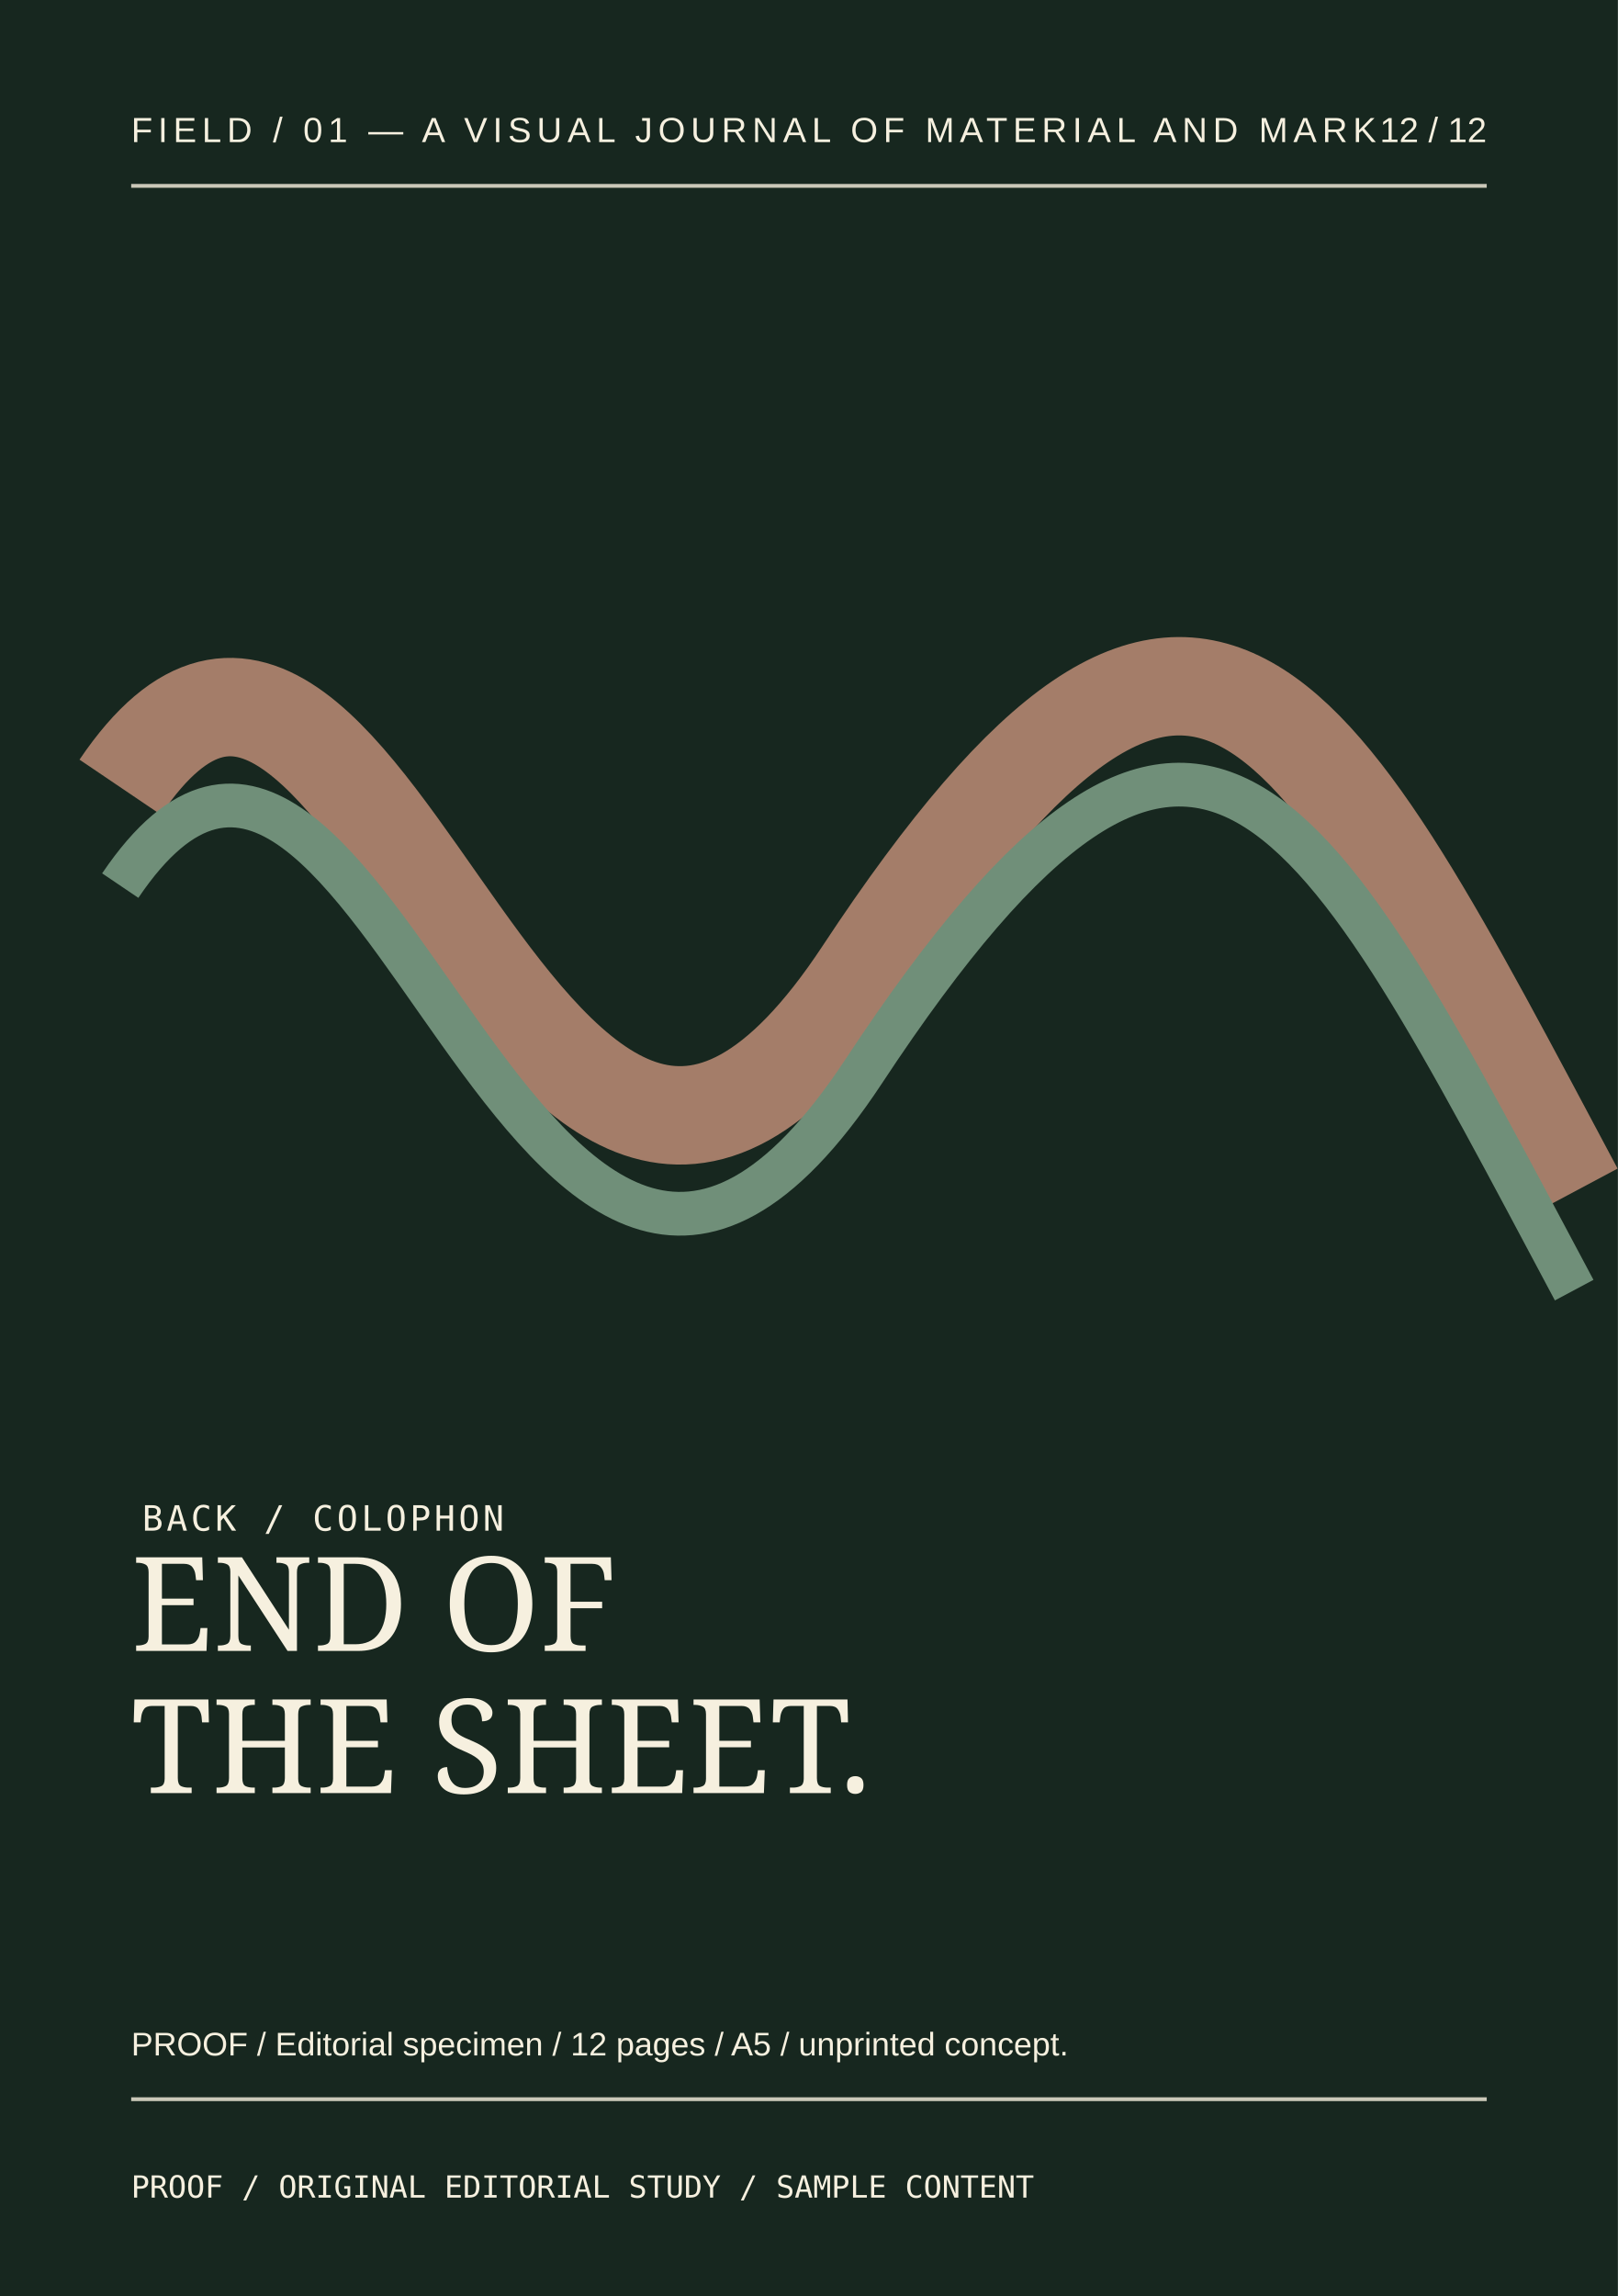
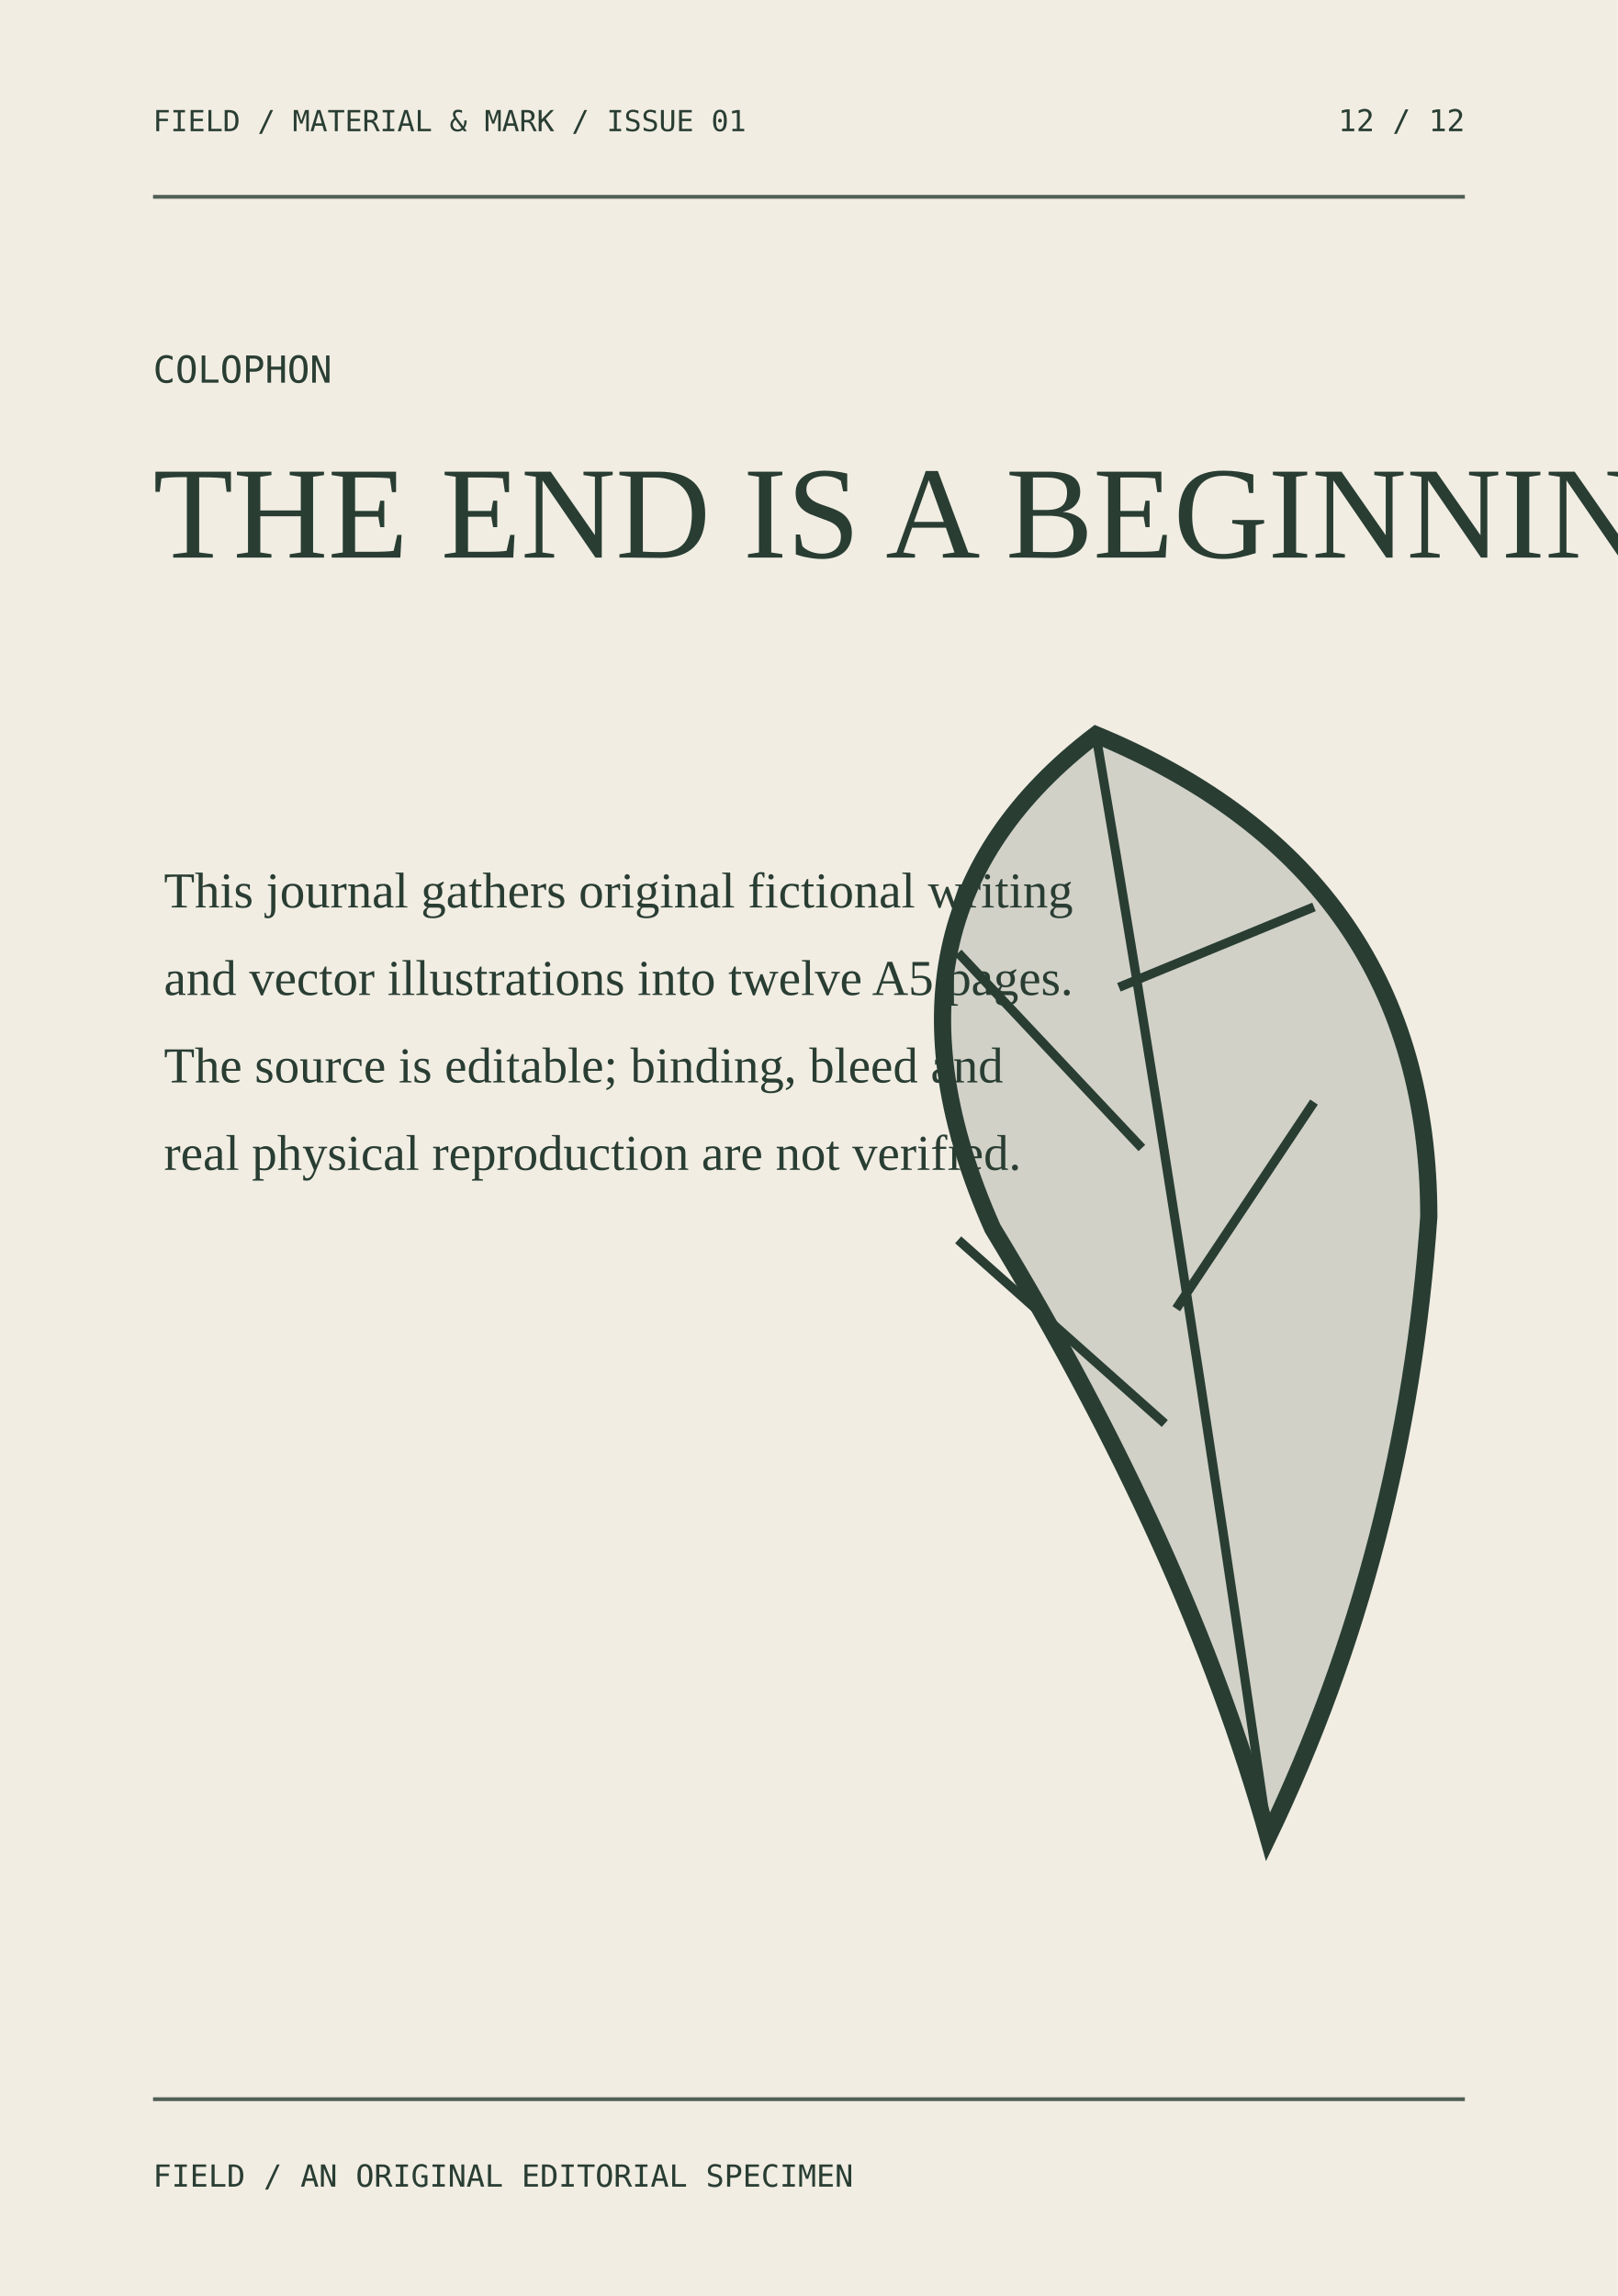
<svg xmlns="http://www.w3.org/2000/svg" width="148mm" height="210mm" viewBox="0 0 148 210" role="img">
-   <rect width="148" height="210" fill="#17271F" />
-   <g font-family="Arial,sans-serif" fill="#F6F0DF">
-     <text x="12" y="13" font-size="3.2" letter-spacing=".5">FIELD / 01 — A VISUAL JOURNAL OF MATERIAL AND MARK</text>
-     <text x="136" y="13" font-size="3.2" text-anchor="end">12 / 12</text>
+   <rect x="0" y="0" width="148" height="210" fill="#F1EDE2" />
+   <path d="M14 18H134M14 192H134" stroke="#293D33" stroke-width=".35" opacity=".8" />
+   <text x="14" y="12" fill="#293D33" font-family="Consolas,monospace" font-size="2.65">FIELD / MATERIAL &amp; MARK / ISSUE 01</text>
+   <text x="134" y="12" fill="#293D33" font-family="Consolas,monospace" font-size="2.75" text-anchor="end">12 / 12</text>
+   <g transform="translate(116 168) scale(1.05)" fill="none" stroke="#293D33">
+     <path d="M0 0Q-7 -25 -24 -53Q-36 -80 -15 -96Q14 -84 14 -54Q12 -25 0 0Z" fill="#293D33" fill-opacity=".16" stroke-width="1.5" />
+     <path d="M0 0Q-8 -55 -15 -96M-9 -36L-27 -52M-8 -46L4 -64M-11 -60L-27 -77M-13 -74L4 -81" stroke-width=".8" />
  </g>
-   <path d="M12 17H136M12 192H136" stroke="#F6F0DF" stroke-width=".35" opacity=".8" />
-   <path d="M11 72C34 38 48 136 79 89S120 64 144 109" stroke="#A47D69" stroke-width="9" fill="none" />
-   <path d="M11 81C34 47 48 145 79 98S120 73 144 118" stroke="#708F79" stroke-width="4" fill="none" />
-   <rect x="10" y="130" width="128" height="54" fill="#17271F" opacity=".88" />
-   <text x="13" y="140" font-family="monospace" font-size="3.2" letter-spacing=".3" fill="#F6F0DF">BACK / COLOPHON</text>
-   <text x="12" y="151" font-family="Georgia,serif" font-size="12" fill="#F6F0DF">END OF</text>
-   <text x="12" y="164" font-family="Georgia,serif" font-size="12" fill="#F6F0DF">THE SHEET.</text>
-   <text x="12" y="188" font-family="Arial,sans-serif" font-size="3" fill="#F6F0DF">PROOF / Editorial specimen / 12 pages / A5 / unprinted concept.</text>
-   <text x="12" y="201" font-family="monospace" font-size="2.8" fill="#F6F0DF">PROOF / ORIGINAL EDITORIAL STUDY / SAMPLE CONTENT</text>
+   <text x="15" y="83" fill="#293D33" font-family="Georgia,'Times New Roman',serif" font-size="4.6">This journal gathers original fictional writing</text>
+   <text x="15" y="91" fill="#293D33" font-family="Georgia,'Times New Roman',serif" font-size="4.6">and vector illustrations into twelve A5 pages.</text>
+   <text x="15" y="99" fill="#293D33" font-family="Georgia,'Times New Roman',serif" font-size="4.6">The source is editable; binding, bleed and</text>
+   <text x="15" y="107" fill="#293D33" font-family="Georgia,'Times New Roman',serif" font-size="4.6">real physical reproduction are not verified.</text>
+   <text x="14" y="35" fill="#293D33" font-family="Consolas,monospace" font-size="3.4">COLOPHON</text>
+   <text x="14" y="51" fill="#293D33" font-family="Georgia,'Times New Roman',serif" font-size="12">THE END IS A BEGINNING</text>
+   <text x="14" y="200" fill="#293D33" font-family="Consolas,monospace" font-size="2.8">FIELD / AN ORIGINAL EDITORIAL SPECIMEN</text>
</svg>
